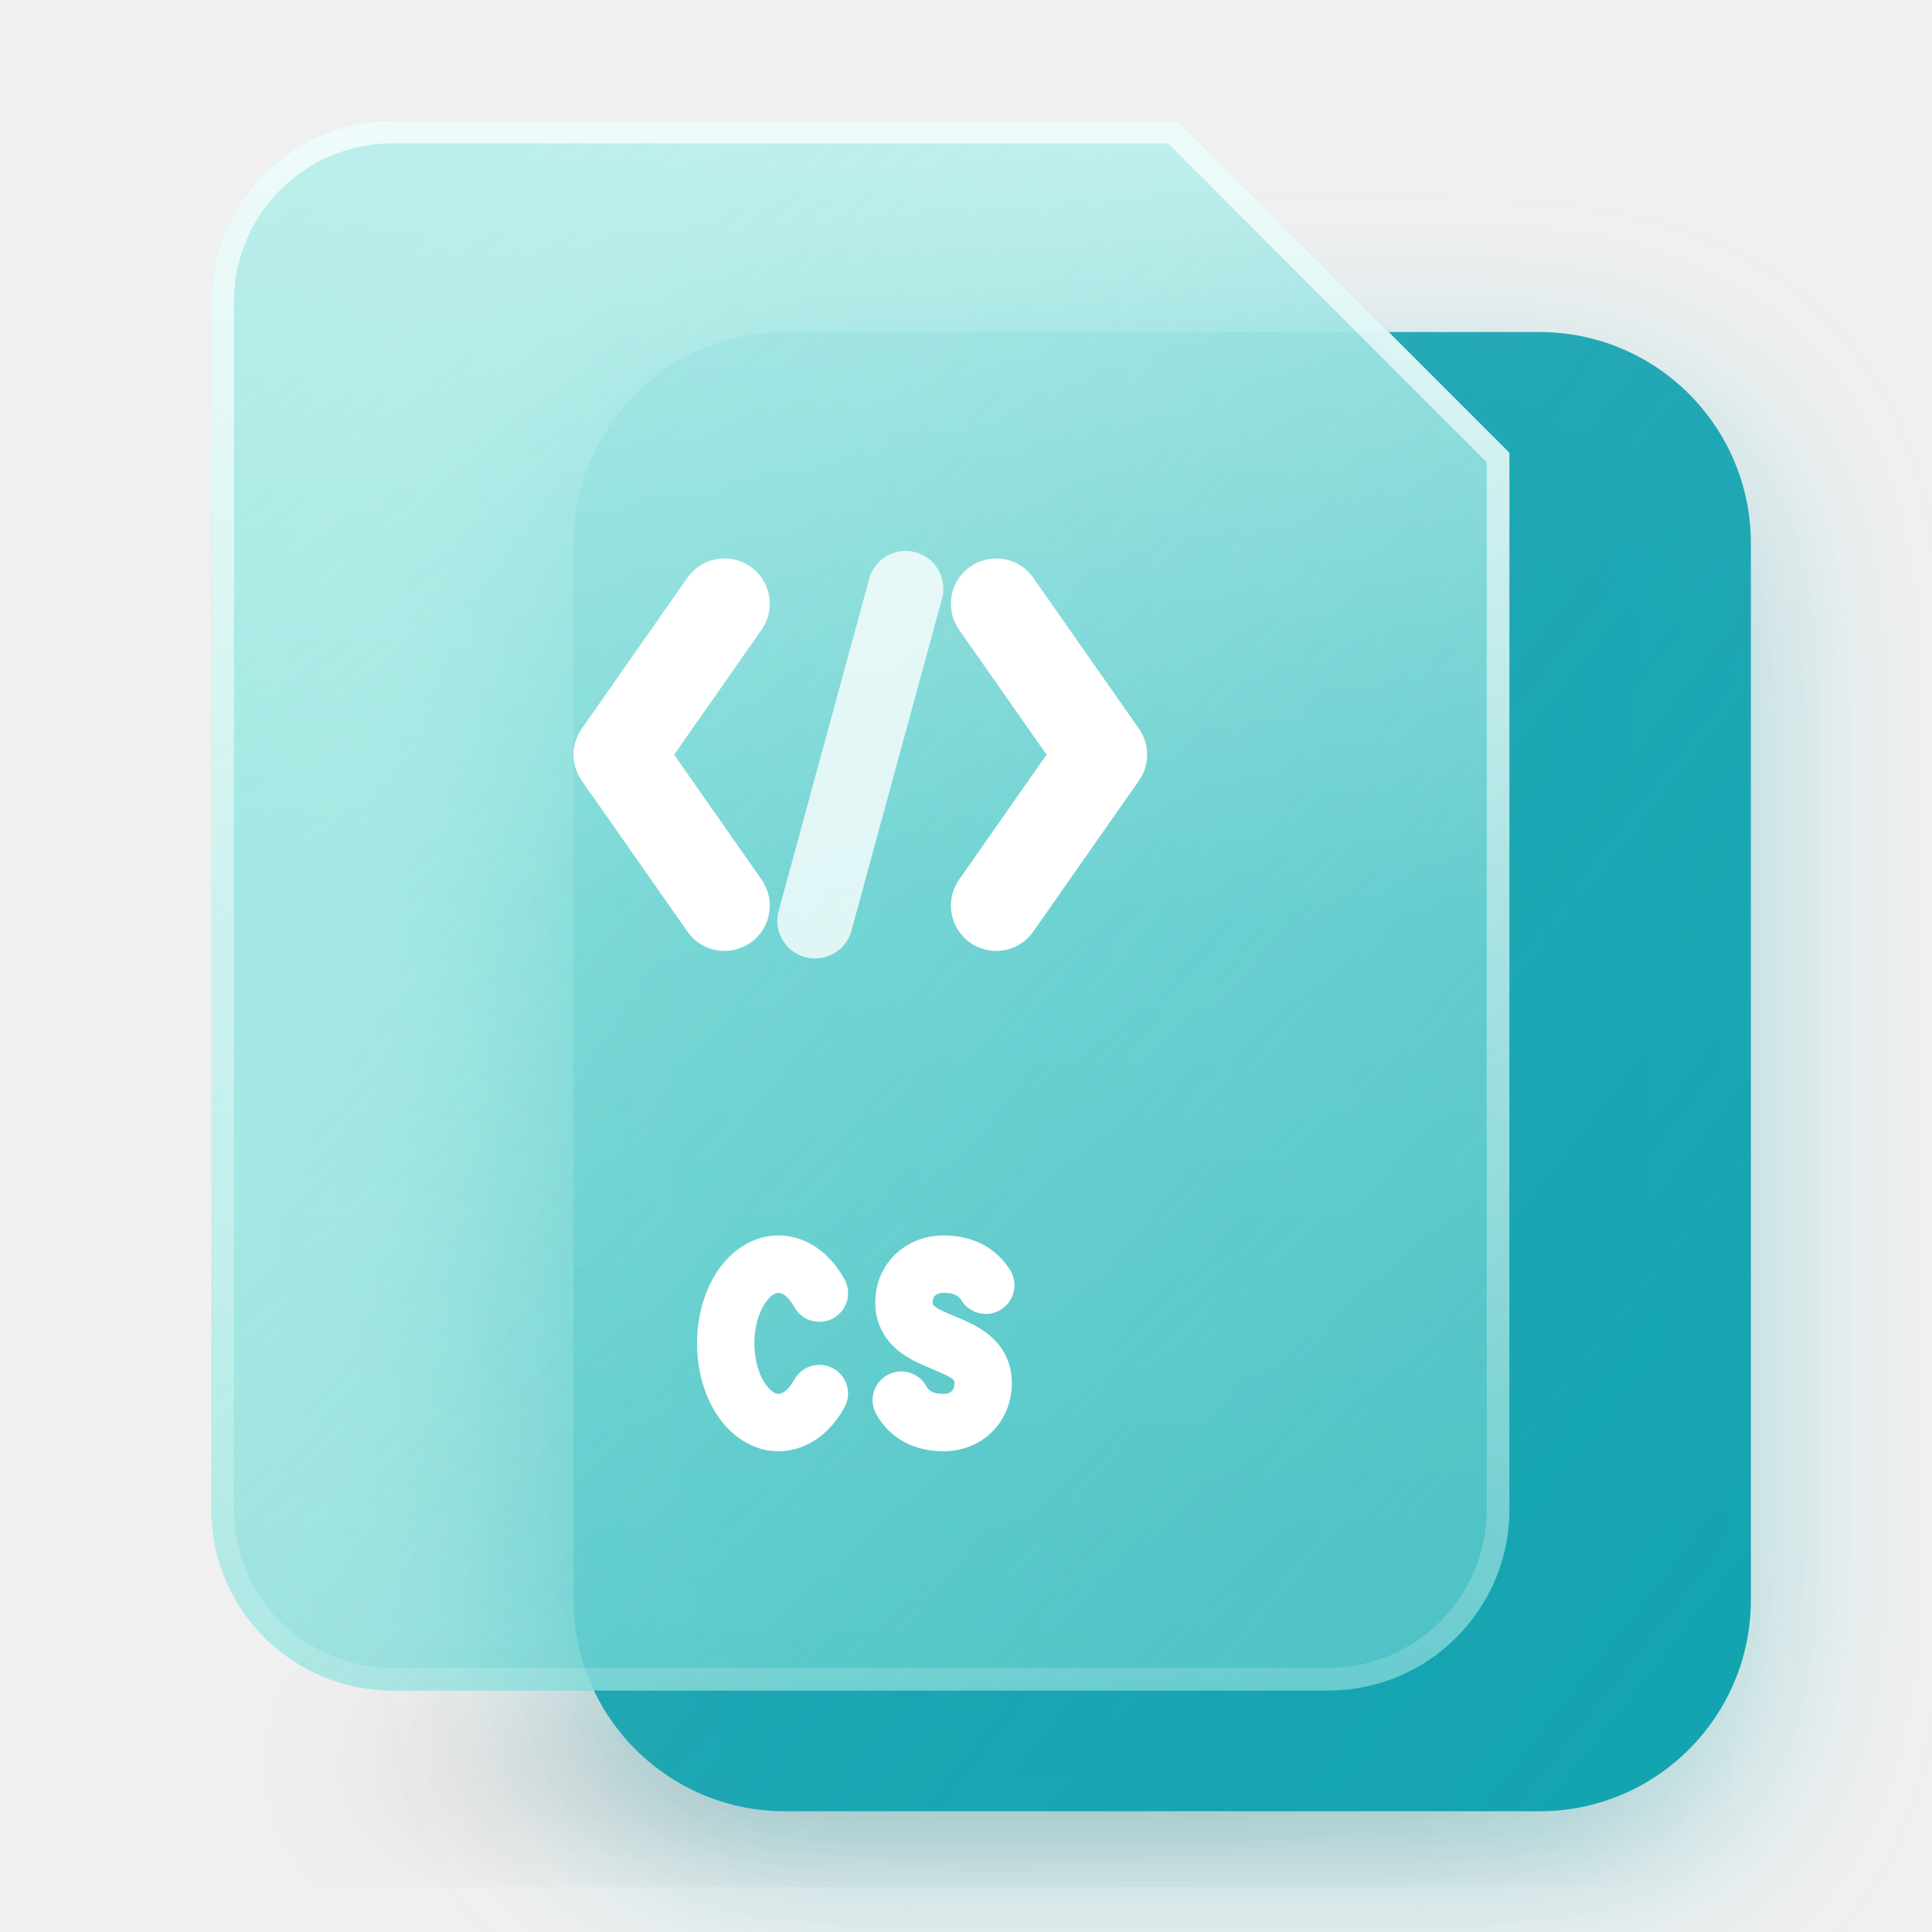
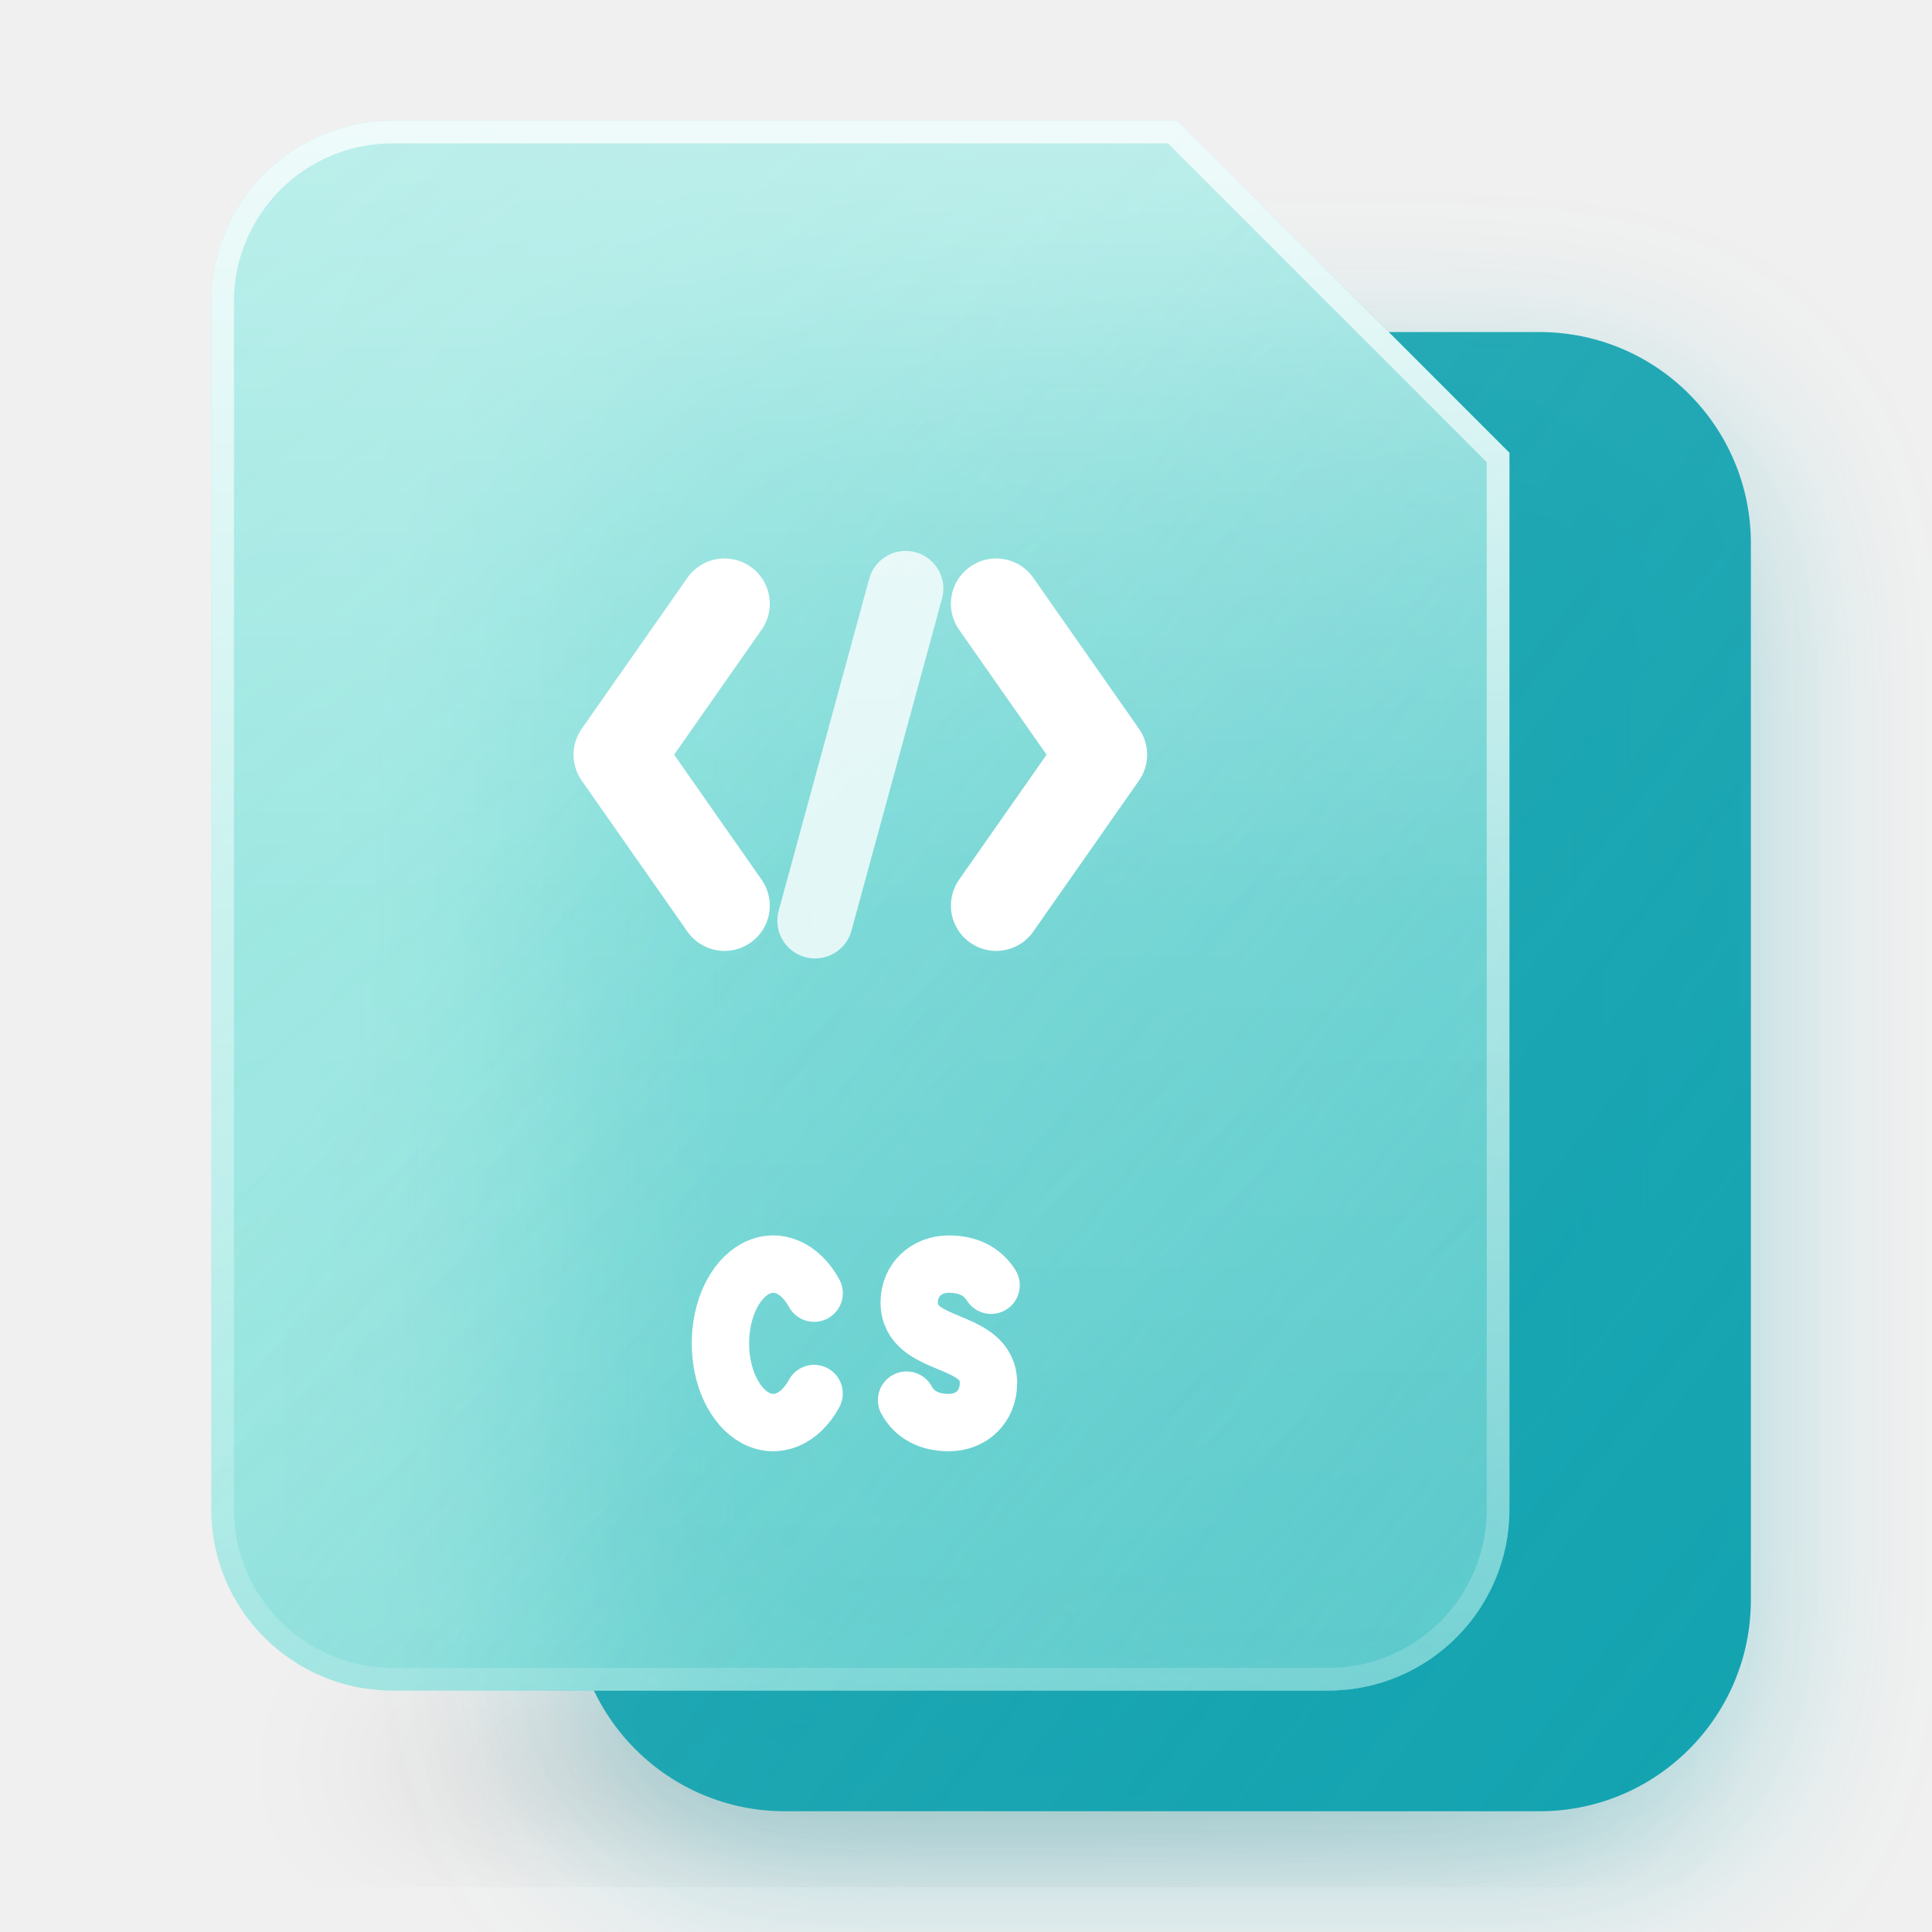
<svg xmlns="http://www.w3.org/2000/svg" xmlns:xlink="http://www.w3.org/1999/xlink" width="128" height="128" viewBox="0 0 128 128" data-family="sheet" data-glyph-shift="12">
  <defs>
    <linearGradient id="tint" x1="0" y1="0" x2="1" y2="1">
      <stop offset="0" stop-color="#86E3DC" />
      <stop offset="1" stop-color="#12A3B0" />
    </linearGradient>
    <linearGradient id="deep-fill" x1="0" y1="0" x2="1" y2="1">
      <stop offset="0" stop-color="#12A3B0" stop-opacity=".85" />
      <stop offset="1" stop-color="#12A3B0" />
    </linearGradient>
    <linearGradient id="glass-fill" x1="0" y1="0" x2=".7" y2="1">
      <stop offset="0" stop-color="#86E3DC" stop-opacity=".92" />
-       <stop offset="1" stop-color="#86E3DC" stop-opacity=".62" />
+       <stop offset="1" stop-color="#86E3DC" stop-opacity=".78" />
    </linearGradient>
    <linearGradient id="depth-fill" x1="0" y1="0" x2="1" y2="1">
      <stop offset=".35" stop-color="#12A3B0" stop-opacity="0" />
      <stop offset="1" stop-color="#12A3B0" stop-opacity=".30" />
    </linearGradient>
    <linearGradient id="rim-stroke" x1="0" y1="0" x2="0" y2="1">
      <stop offset="0" stop-color="#FFFFFF" stop-opacity=".75" />
      <stop offset="1" stop-color="#FFFFFF" stop-opacity=".15" />
    </linearGradient>
    <linearGradient id="sheen-fill" x1="0" y1="0" x2="0" y2="1">
      <stop offset="0" stop-color="#FFFFFF" stop-opacity=".40" />
      <stop offset=".5" stop-color="#FFFFFF" stop-opacity=".10" />
      <stop offset="1" stop-color="#FFFFFF" stop-opacity=".04" />
    </linearGradient>
    <path id="back-shape" d="M52 22 H102 a14 14 0 0 1 14 14 V106 a14 14 0 0 1 -14 14 H52 a14 14 0 0 1 -14 -14 V36 a14 14 0 0 1 14 -14 Z" />
    <path id="plate-shape" d="M26 8 H78 L100 30 V100 a12 12 0 0 1 -12 12 H26 a12 12 0 0 1 -12 -12 V20 a12 12 0 0 1 12 -12 Z" />
-     <g id="glyph-16" transform="scale(8)">
+     <g id="glyph-16" transform="scale(8) translate(0 -1)">
      <rect x="6" y="8" width="1" height="1" fill="#FFFFFF" />
      <rect x="5" y="9" width="1" height="1" fill="#FFFFFF" />
      <rect x="4" y="10" width="1" height="1" fill="#FFFFFF" />
      <rect x="5" y="11" width="1" height="1" fill="#FFFFFF" />
      <rect x="6" y="12" width="1" height="1" fill="#FFFFFF" />
      <rect x="9" y="8" width="1" height="1" fill="#FFFFFF" />
      <rect x="10" y="9" width="1" height="1" fill="#FFFFFF" />
      <rect x="11" y="10" width="1" height="1" fill="#FFFFFF" />
      <rect x="10" y="11" width="1" height="1" fill="#FFFFFF" />
      <rect x="9" y="12" width="1" height="1" fill="#FFFFFF" />
    </g>
-     <g id="glyph-22" transform="scale(5.818) translate(-1 -5)">
+     <g id="glyph-22" transform="scale(5.818) translate(-1 -6)">
      <rect x="9" y="12" width="1" height="1" fill="#FFFFFF" />
      <rect x="8" y="13" width="1" height="1" fill="#FFFFFF" />
      <rect x="7" y="14" width="1" height="1" fill="#FFFFFF" />
      <rect x="6" y="15" width="1" height="1" fill="#FFFFFF" />
      <rect x="7" y="16" width="1" height="1" fill="#FFFFFF" />
      <rect x="8" y="17" width="1" height="1" fill="#FFFFFF" />
      <rect x="9" y="18" width="1" height="1" fill="#FFFFFF" />
      <rect x="13" y="12" width="1" height="1" fill="#FFFFFF" />
      <rect x="14" y="13" width="1" height="1" fill="#FFFFFF" />
      <rect x="15" y="14" width="1" height="1" fill="#FFFFFF" />
      <rect x="16" y="15" width="1" height="1" fill="#FFFFFF" />
      <rect x="15" y="16" width="1" height="1" fill="#FFFFFF" />
      <rect x="14" y="17" width="1" height="1" fill="#FFFFFF" />
      <rect x="13" y="18" width="1" height="1" fill="#FFFFFF" />
      <rect x="12" y="12" width="1" height="1" fill="#FFFFFF" fill-opacity=".78" />
      <rect x="12" y="13" width="1" height="1" fill="#FFFFFF" fill-opacity=".78" />
      <rect x="11" y="14" width="1" height="1" fill="#FFFFFF" fill-opacity=".78" />
      <rect x="11" y="15" width="1" height="1" fill="#FFFFFF" fill-opacity=".78" />
      <rect x="11" y="16" width="1" height="1" fill="#FFFFFF" fill-opacity=".78" />
      <rect x="10" y="17" width="1" height="1" fill="#FFFFFF" fill-opacity=".78" />
      <rect x="10" y="18" width="1" height="1" fill="#FFFFFF" fill-opacity=".78" />
    </g>
-     <g id="glyph-24" transform="scale(5.333) translate(-1 -5)">
+     <g id="glyph-24" transform="scale(5.333) translate(-1 -6)">
      <rect x="10" y="14" width="1" height="1" fill="#FFFFFF" />
      <rect x="9" y="15" width="1" height="1" fill="#FFFFFF" />
      <rect x="8" y="16" width="1" height="1" fill="#FFFFFF" />
      <rect x="7" y="17" width="1" height="1" fill="#FFFFFF" />
      <rect x="8" y="18" width="1" height="1" fill="#FFFFFF" />
      <rect x="9" y="19" width="1" height="1" fill="#FFFFFF" />
      <rect x="10" y="20" width="1" height="1" fill="#FFFFFF" />
      <rect x="14" y="14" width="1" height="1" fill="#FFFFFF" />
      <rect x="15" y="15" width="1" height="1" fill="#FFFFFF" />
      <rect x="16" y="16" width="1" height="1" fill="#FFFFFF" />
      <rect x="17" y="17" width="1" height="1" fill="#FFFFFF" />
      <rect x="16" y="18" width="1" height="1" fill="#FFFFFF" />
      <rect x="15" y="19" width="1" height="1" fill="#FFFFFF" />
      <rect x="14" y="20" width="1" height="1" fill="#FFFFFF" />
      <rect x="13" y="14" width="1" height="1" fill="#FFFFFF" fill-opacity=".78" />
      <rect x="13" y="15" width="1" height="1" fill="#FFFFFF" fill-opacity=".78" />
      <rect x="12" y="16" width="1" height="1" fill="#FFFFFF" fill-opacity=".78" />
      <rect x="12" y="17" width="1" height="1" fill="#FFFFFF" fill-opacity=".78" />
      <rect x="12" y="18" width="1" height="1" fill="#FFFFFF" fill-opacity=".78" />
      <rect x="11" y="19" width="1" height="1" fill="#FFFFFF" fill-opacity=".78" />
      <rect x="11" y="20" width="1" height="1" fill="#FFFFFF" fill-opacity=".78" />
    </g>
    <path id="plate-shape-16" d="M36 8 H80 L104 32 V108 a12 12 0 0 1 -12 12 H36 a12 12 0 0 1 -12 -12 V20 a12 12 0 0 1 12 -12 Z" />
    <path id="plate-shape-22" d="M26.182 5.818 H75.636 L98.909 29.091 V96 a8.727 8.727 0 0 1 -8.727 8.727 H26.182 a8.727 8.727 0 0 1 -8.727 -8.727 V14.545 a8.727 8.727 0 0 1 8.727 -8.727 Z" />
    <path id="back-shape-22" d="M43.636 23.273 H107.636 a8.727 8.727 0 0 1 8.727 8.727 V107.636 a8.727 8.727 0 0 1 -8.727 8.727 H43.636 a8.727 8.727 0 0 1 -8.727 -8.727 V32 a8.727 8.727 0 0 1 8.727 -8.727 Z" />
    <path id="plate-shape-24" d="M24 5.333 H80 L101.333 26.667 V98.667 a8 8 0 0 1 -8 8 H24 a8 8 0 0 1 -8 -8 V13.333 a8 8 0 0 1 8 -8 Z" />
    <path id="back-shape-24" d="M45.333 21.333 H109.333 a8 8 0 0 1 8 8 V109.333 a8 8 0 0 1 -8 8 H45.333 a8 8 0 0 1 -8 -8 V29.333 a8 8 0 0 1 8 -8 Z" />
    <path id="plate-shape-32" d="M24 8 H80 L100 28 V104 a8 8 0 0 1 -8 8 H24 a8 8 0 0 1 -8 -8 V16 a8 8 0 0 1 8 -8 Z" />
    <path id="back-shape-32" d="M46 24 H106 a10 10 0 0 1 10 10 V110 a10 10 0 0 1 -10 10 H46 a10 10 0 0 1 -10 -10 V34 a10 10 0 0 1 10 -10 Z" />
    <path id="plate-shape-48" d="M25.333 8 H77.333 L98.667 29.333 V100 a12 12 0 0 1 -12 12 H25.333 a12 12 0 0 1 -12 -12 V20 a12 12 0 0 1 12 -12 Z" />
    <path id="back-shape-48" d="M50.667 21.333 H104 a13.333 13.333 0 0 1 13.333 13.333 V106.667 a13.333 13.333 0 0 1 -13.333 13.333 H50.667 a13.333 13.333 0 0 1 -13.333 -13.333 V34.667 a13.333 13.333 0 0 1 13.333 -13.333 Z" />
    <g id="label-48" transform="scale(2.667)">
      <rect x="19" y="31" width="1" height="1" fill="#FFFFFF" />
      <rect x="20" y="31" width="1" height="1" fill="#FFFFFF" />
      <rect x="18" y="32" width="1" height="1" fill="#FFFFFF" />
      <rect x="18" y="33" width="1" height="1" fill="#FFFFFF" />
      <rect x="18" y="34" width="1" height="1" fill="#FFFFFF" />
      <rect x="19" y="35" width="1" height="1" fill="#FFFFFF" />
      <rect x="20" y="35" width="1" height="1" fill="#FFFFFF" />
      <rect x="23" y="31" width="1" height="1" fill="#FFFFFF" />
      <rect x="24" y="31" width="1" height="1" fill="#FFFFFF" />
      <rect x="22" y="32" width="1" height="1" fill="#FFFFFF" />
      <rect x="23" y="33" width="1" height="1" fill="#FFFFFF" />
      <rect x="24" y="34" width="1" height="1" fill="#FFFFFF" />
      <rect x="22" y="35" width="1" height="1" fill="#FFFFFF" />
      <rect x="23" y="35" width="1" height="1" fill="#FFFFFF" />
    </g>
    <clipPath id="plate-clip">
      <use xlink:href="#plate-shape" />
    </clipPath>
+     <mask id="outside-plate">
+       <rect width="128" height="128" fill="#FFFFFF" />
+       <use xlink:href="#plate-shape" fill="#000000" />
+     </mask>
    <filter id="blur-shadow" x="-50%" y="-50%" width="200%" height="200%">
      <feGaussianBlur stdDeviation="5" />
    </filter>
    <filter id="blur-glow" x="-50%" y="-50%" width="200%" height="200%">
      <feGaussianBlur stdDeviation="6" />
    </filter>
    <filter id="blur-frost" x="-50%" y="-50%" width="200%" height="200%">
      <feGaussianBlur stdDeviation="8" />
    </filter>
  </defs>
  <ellipse id="shadow" cx="66" cy="117" rx="42" ry="4" fill="#000000" opacity=".16" filter="url(#blur-shadow)" />
  <use id="glow" xlink:href="#back-shape" fill="#12A3B0" transform="translate(0 4)" opacity=".35" filter="url(#blur-glow)" />
-   <use id="back" xlink:href="#back-shape" fill="url(#deep-fill)" />
+   <use id="back" xlink:href="#back-shape" fill="url(#deep-fill)" mask="url(#outside-plate)" />
  <g id="frost" clip-path="url(#plate-clip)">
    <use xlink:href="#back-shape" fill="#12A3B0" filter="url(#blur-frost)" />
  </g>
  <use id="plate" xlink:href="#plate-shape" fill="url(#glass-fill)" />
  <g id="depth">
    <use xlink:href="#plate-shape" fill="url(#depth-fill)" />
    <use xlink:href="#plate-shape" fill="url(#sheen-fill)" />
  </g>
  <g id="rim" clip-path="url(#plate-clip)">
    <use xlink:href="#plate-shape" fill="none" stroke="url(#rim-stroke)" stroke-width="3" />
  </g>
  <g id="glyph" transform="translate(57 50)">
    <path d="M-9 -10 L-16 0 L-9 10" fill="none" stroke="#FFFFFF" stroke-width="6" stroke-linecap="round" stroke-linejoin="round" />
    <path d="M9 -10 L16 0 L9 10" fill="none" stroke="#FFFFFF" stroke-width="6" stroke-linecap="round" stroke-linejoin="round" />
    <path d="M3 -11 L-3 11" fill="none" stroke="#FFFFFF" stroke-opacity="0.78" stroke-width="5" stroke-linecap="round" stroke-linejoin="round" />
  </g>
  <g id="label">
-     <path d="M8.2 4.2 A4 6 0 1 0 8.2 11.8" transform="translate(47.112 82) scale(0.875)" fill="none" stroke="#FFFFFF" stroke-width="4.343" stroke-linecap="round" stroke-linejoin="round" />
-     <path d="M8.2 3.6 C7.5 2.5 6.4 2 5 2 C3.3 2 2 3.2 2 4.9 C2 8.5 8 7.4 8 11 C8 12.8 6.7 14 5 14 C3.5 14 2.4 13.4 1.8 12.3" transform="translate(58.137 82) scale(0.875)" fill="none" stroke="#FFFFFF" stroke-width="4.343" stroke-linecap="round" stroke-linejoin="round" />
+     <path d="M8.2 4.2 A4 6 0 1 0 8.2 11.8" transform="translate(46.763 82) scale(0.875)" fill="none" stroke="#FFFFFF" stroke-width="4.343" stroke-linecap="round" stroke-linejoin="round" />
+     <path d="M8.2 3.6 C7.5 2.5 6.4 2 5 2 C3.3 2 2 3.2 2 4.9 C2 8.5 8 7.4 8 11 C8 12.8 6.7 14 5 14 C3.5 14 2.4 13.4 1.8 12.3" transform="translate(58.488 82) scale(0.875)" fill="none" stroke="#FFFFFF" stroke-width="4.343" stroke-linecap="round" stroke-linejoin="round" />
  </g>
</svg>
